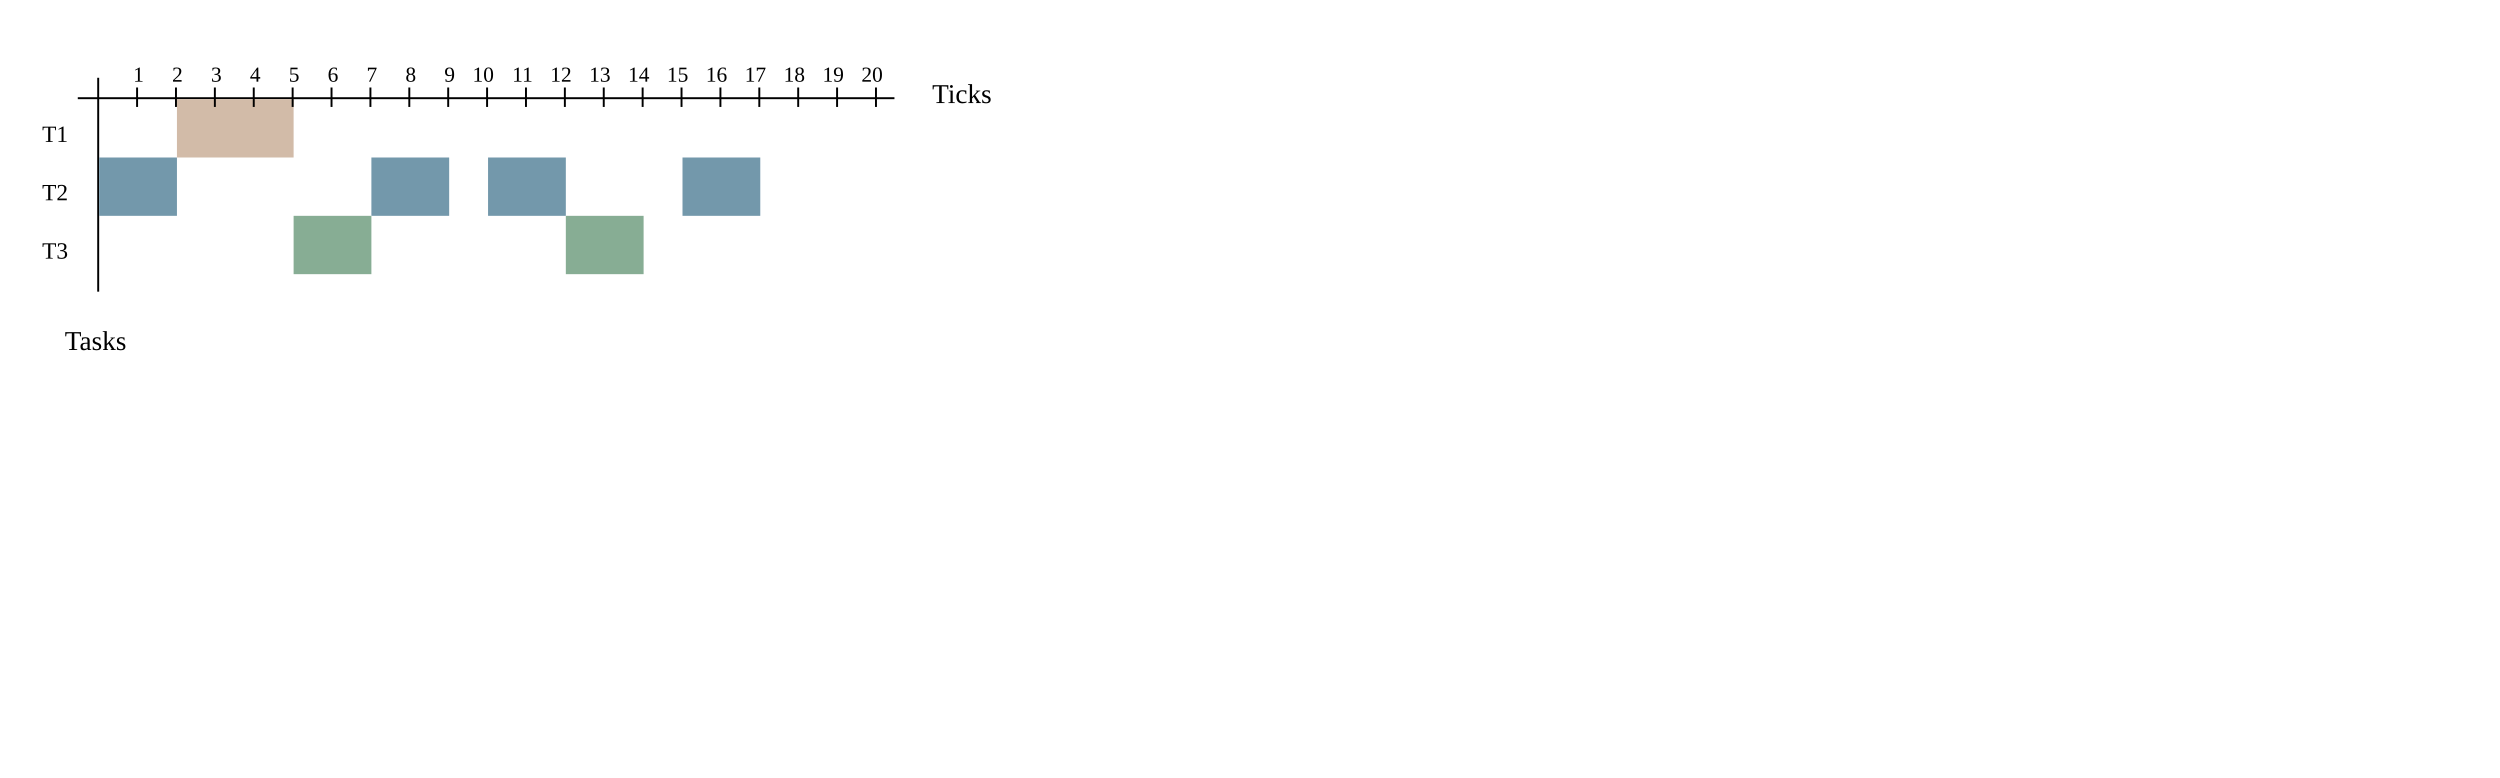
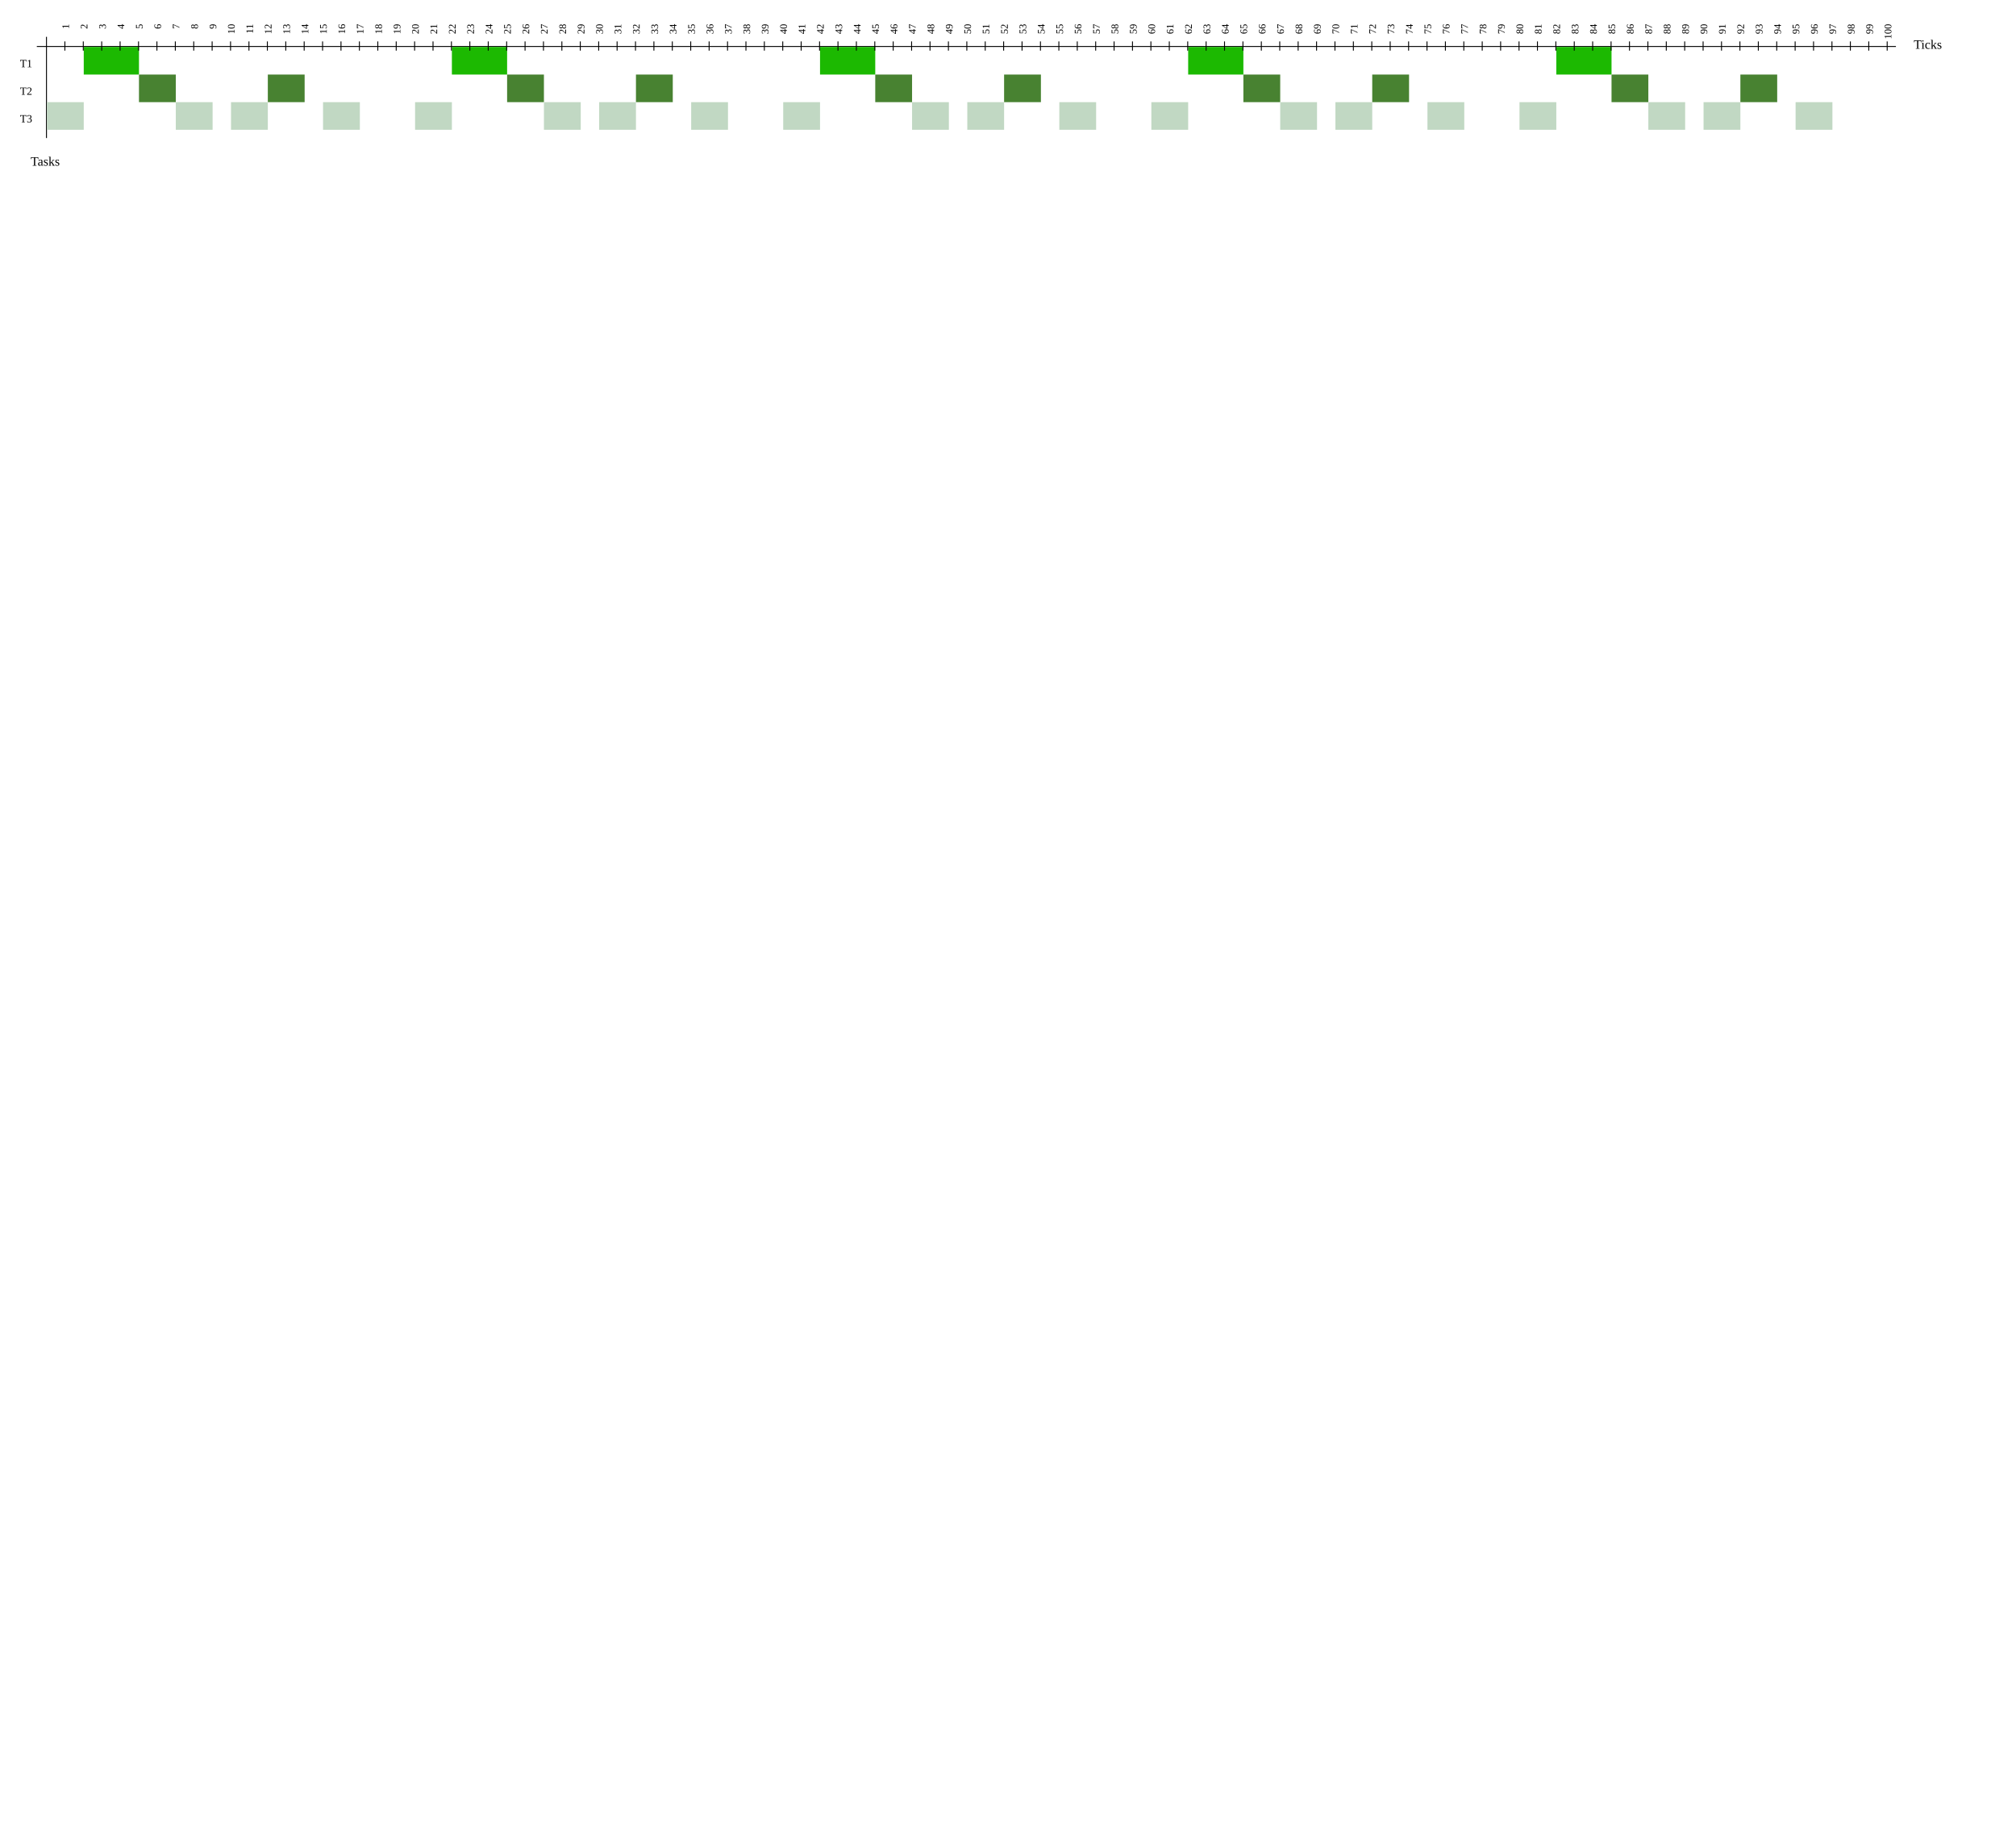
- <svg xmlns="http://www.w3.org/2000/svg" width="450" height="140" viewBox="-50 -50 90 400" preserveAspectRatio="xMinYMin meet">
+ <svg xmlns="http://www.w3.org/2000/svg" width="2300" height="2100" viewBox="-50 -50 90 2000" preserveAspectRatio="xMinYMin meet">
  <rect x="0" y="-10" width="1" height="110" fill="black" />
  <text x="15" y="130" font-size="14" text-anchor="end">Tasks</text>
-   <rect x="-10" y="0" width="420" height="1" fill="black" />
-   <text x="460" y="3" font-size="14" text-anchor="end">Ticks</text>
+   <rect x="-10" y="0" width="2020" height="1" fill="black" />
+   <text x="2060" y="3" font-size="14" text-anchor="end">Ticks</text>
  <text x="-15" y="23" font-size="12" text-anchor="end">T1</text>
  <text x="-15" y="53" font-size="12" text-anchor="end">T2</text>
  <text x="-15" y="83" font-size="12" text-anchor="end">T3</text>
-   <rect x="1" y="31" width="40" height="30" fill="#7398ab" />
-   <rect x="41" y="1" width="60" height="30" fill="#d2bba8" />
-   <rect x="101" y="61" width="40" height="30" fill="#87ad94" />
-   <rect x="141" y="31" width="40" height="30" fill="#7398ab" />
-   <rect x="201" y="31" width="40" height="30" fill="#7398ab" />
-   <rect x="241" y="61" width="40" height="30" fill="#87ad94" />
-   <rect x="301" y="31" width="40" height="30" fill="#7398ab" />
-   <text x="24" y="-8" font-size="11" text-anchor="end">1</text>
+   <rect x="1" y="61" width="40" height="30" fill="#c1d8c3" />
+   <rect x="41" y="1" width="60" height="30" fill="#1cb901" />
+   <rect x="101" y="31" width="40" height="30" fill="#488231" />
+   <rect x="141" y="61" width="40" height="30" fill="#c1d8c3" />
+   <rect x="201" y="61" width="40" height="30" fill="#c1d8c3" />
+   <rect x="241" y="31" width="40" height="30" fill="#488231" />
+   <rect x="301" y="61" width="40" height="30" fill="#c1d8c3" />
+   <rect x="401" y="61" width="40" height="30" fill="#c1d8c3" />
+   <rect x="441" y="1" width="60" height="30" fill="#1cb901" />
+   <rect x="501" y="31" width="40" height="30" fill="#488231" />
+   <rect x="541" y="61" width="40" height="30" fill="#c1d8c3" />
+   <rect x="601" y="61" width="40" height="30" fill="#c1d8c3" />
+   <rect x="641" y="31" width="40" height="30" fill="#488231" />
+   <rect x="701" y="61" width="40" height="30" fill="#c1d8c3" />
+   <rect x="801" y="61" width="40" height="30" fill="#c1d8c3" />
+   <rect x="841" y="1" width="60" height="30" fill="#1cb901" />
+   <rect x="901" y="31" width="40" height="30" fill="#488231" />
+   <rect x="941" y="61" width="40" height="30" fill="#c1d8c3" />
+   <rect x="1001" y="61" width="40" height="30" fill="#c1d8c3" />
+   <rect x="1041" y="31" width="40" height="30" fill="#488231" />
+   <rect x="1101" y="61" width="40" height="30" fill="#c1d8c3" />
+   <rect x="1201" y="61" width="40" height="30" fill="#c1d8c3" />
+   <rect x="1241" y="1" width="60" height="30" fill="#1cb901" />
+   <rect x="1301" y="31" width="40" height="30" fill="#488231" />
+   <rect x="1341" y="61" width="40" height="30" fill="#c1d8c3" />
+   <rect x="1401" y="61" width="40" height="30" fill="#c1d8c3" />
+   <rect x="1441" y="31" width="40" height="30" fill="#488231" />
+   <rect x="1501" y="61" width="40" height="30" fill="#c1d8c3" />
+   <rect x="1601" y="61" width="40" height="30" fill="#c1d8c3" />
+   <rect x="1641" y="1" width="60" height="30" fill="#1cb901" />
+   <rect x="1701" y="31" width="40" height="30" fill="#488231" />
+   <rect x="1741" y="61" width="40" height="30" fill="#c1d8c3" />
+   <rect x="1801" y="61" width="40" height="30" fill="#c1d8c3" />
+   <rect x="1841" y="31" width="40" height="30" fill="#488231" />
+   <rect x="1901" y="61" width="40" height="30" fill="#c1d8c3" />
+   <text x="24" y="-15" font-size="11" transform="rotate(-90,20,-20 )" text-anchor="end">1</text>
  <rect x="20" y="-5" width="1" height="10" fill="black" />
-   <text x="44" y="-8" font-size="11" text-anchor="end">2</text>
+   <text x="44" y="-15" font-size="11" transform="rotate(-90,40,-20 )" text-anchor="end">2</text>
  <rect x="40" y="-5" width="1" height="10" fill="black" />
-   <text x="64" y="-8" font-size="11" text-anchor="end">3</text>
+   <text x="64" y="-15" font-size="11" transform="rotate(-90,60,-20 )" text-anchor="end">3</text>
  <rect x="60" y="-5" width="1" height="10" fill="black" />
-   <text x="84" y="-8" font-size="11" text-anchor="end">4</text>
+   <text x="84" y="-15" font-size="11" transform="rotate(-90,80,-20 )" text-anchor="end">4</text>
  <rect x="80" y="-5" width="1" height="10" fill="black" />
-   <text x="104" y="-8" font-size="11" text-anchor="end">5</text>
+   <text x="104" y="-15" font-size="11" transform="rotate(-90,100,-20 )" text-anchor="end">5</text>
  <rect x="100" y="-5" width="1" height="10" fill="black" />
-   <text x="124" y="-8" font-size="11" text-anchor="end">6</text>
+   <text x="124" y="-15" font-size="11" transform="rotate(-90,120,-20 )" text-anchor="end">6</text>
  <rect x="120" y="-5" width="1" height="10" fill="black" />
-   <text x="144" y="-8" font-size="11" text-anchor="end">7</text>
+   <text x="144" y="-15" font-size="11" transform="rotate(-90,140,-20 )" text-anchor="end">7</text>
  <rect x="140" y="-5" width="1" height="10" fill="black" />
-   <text x="164" y="-8" font-size="11" text-anchor="end">8</text>
+   <text x="164" y="-15" font-size="11" transform="rotate(-90,160,-20 )" text-anchor="end">8</text>
  <rect x="160" y="-5" width="1" height="10" fill="black" />
-   <text x="184" y="-8" font-size="11" text-anchor="end">9</text>
+   <text x="184" y="-15" font-size="11" transform="rotate(-90,180,-20 )" text-anchor="end">9</text>
  <rect x="180" y="-5" width="1" height="10" fill="black" />
-   <text x="204" y="-8" font-size="11" text-anchor="end">10</text>
+   <text x="204" y="-15" font-size="11" transform="rotate(-90,200,-20 )" text-anchor="end">10</text>
  <rect x="200" y="-5" width="1" height="10" fill="black" />
-   <text x="224" y="-8" font-size="11" text-anchor="end">11</text>
+   <text x="224" y="-15" font-size="11" transform="rotate(-90,220,-20 )" text-anchor="end">11</text>
  <rect x="220" y="-5" width="1" height="10" fill="black" />
-   <text x="244" y="-8" font-size="11" text-anchor="end">12</text>
+   <text x="244" y="-15" font-size="11" transform="rotate(-90,240,-20 )" text-anchor="end">12</text>
  <rect x="240" y="-5" width="1" height="10" fill="black" />
-   <text x="264" y="-8" font-size="11" text-anchor="end">13</text>
+   <text x="264" y="-15" font-size="11" transform="rotate(-90,260,-20 )" text-anchor="end">13</text>
  <rect x="260" y="-5" width="1" height="10" fill="black" />
-   <text x="284" y="-8" font-size="11" text-anchor="end">14</text>
+   <text x="284" y="-15" font-size="11" transform="rotate(-90,280,-20 )" text-anchor="end">14</text>
  <rect x="280" y="-5" width="1" height="10" fill="black" />
-   <text x="304" y="-8" font-size="11" text-anchor="end">15</text>
+   <text x="304" y="-15" font-size="11" transform="rotate(-90,300,-20 )" text-anchor="end">15</text>
  <rect x="300" y="-5" width="1" height="10" fill="black" />
-   <text x="324" y="-8" font-size="11" text-anchor="end">16</text>
+   <text x="324" y="-15" font-size="11" transform="rotate(-90,320,-20 )" text-anchor="end">16</text>
  <rect x="320" y="-5" width="1" height="10" fill="black" />
-   <text x="344" y="-8" font-size="11" text-anchor="end">17</text>
+   <text x="344" y="-15" font-size="11" transform="rotate(-90,340,-20 )" text-anchor="end">17</text>
  <rect x="340" y="-5" width="1" height="10" fill="black" />
-   <text x="364" y="-8" font-size="11" text-anchor="end">18</text>
+   <text x="364" y="-15" font-size="11" transform="rotate(-90,360,-20 )" text-anchor="end">18</text>
  <rect x="360" y="-5" width="1" height="10" fill="black" />
-   <text x="384" y="-8" font-size="11" text-anchor="end">19</text>
+   <text x="384" y="-15" font-size="11" transform="rotate(-90,380,-20 )" text-anchor="end">19</text>
  <rect x="380" y="-5" width="1" height="10" fill="black" />
-   <text x="404" y="-8" font-size="11" text-anchor="end">20</text>
+   <text x="404" y="-15" font-size="11" transform="rotate(-90,400,-20 )" text-anchor="end">20</text>
  <rect x="400" y="-5" width="1" height="10" fill="black" />
+   <text x="424" y="-15" font-size="11" transform="rotate(-90,420,-20 )" text-anchor="end">21</text>
+   <rect x="420" y="-5" width="1" height="10" fill="black" />
+   <text x="444" y="-15" font-size="11" transform="rotate(-90,440,-20 )" text-anchor="end">22</text>
+   <rect x="440" y="-5" width="1" height="10" fill="black" />
+   <text x="464" y="-15" font-size="11" transform="rotate(-90,460,-20 )" text-anchor="end">23</text>
+   <rect x="460" y="-5" width="1" height="10" fill="black" />
+   <text x="484" y="-15" font-size="11" transform="rotate(-90,480,-20 )" text-anchor="end">24</text>
+   <rect x="480" y="-5" width="1" height="10" fill="black" />
+   <text x="504" y="-15" font-size="11" transform="rotate(-90,500,-20 )" text-anchor="end">25</text>
+   <rect x="500" y="-5" width="1" height="10" fill="black" />
+   <text x="524" y="-15" font-size="11" transform="rotate(-90,520,-20 )" text-anchor="end">26</text>
+   <rect x="520" y="-5" width="1" height="10" fill="black" />
+   <text x="544" y="-15" font-size="11" transform="rotate(-90,540,-20 )" text-anchor="end">27</text>
+   <rect x="540" y="-5" width="1" height="10" fill="black" />
+   <text x="564" y="-15" font-size="11" transform="rotate(-90,560,-20 )" text-anchor="end">28</text>
+   <rect x="560" y="-5" width="1" height="10" fill="black" />
+   <text x="584" y="-15" font-size="11" transform="rotate(-90,580,-20 )" text-anchor="end">29</text>
+   <rect x="580" y="-5" width="1" height="10" fill="black" />
+   <text x="604" y="-15" font-size="11" transform="rotate(-90,600,-20 )" text-anchor="end">30</text>
+   <rect x="600" y="-5" width="1" height="10" fill="black" />
+   <text x="624" y="-15" font-size="11" transform="rotate(-90,620,-20 )" text-anchor="end">31</text>
+   <rect x="620" y="-5" width="1" height="10" fill="black" />
+   <text x="644" y="-15" font-size="11" transform="rotate(-90,640,-20 )" text-anchor="end">32</text>
+   <rect x="640" y="-5" width="1" height="10" fill="black" />
+   <text x="664" y="-15" font-size="11" transform="rotate(-90,660,-20 )" text-anchor="end">33</text>
+   <rect x="660" y="-5" width="1" height="10" fill="black" />
+   <text x="684" y="-15" font-size="11" transform="rotate(-90,680,-20 )" text-anchor="end">34</text>
+   <rect x="680" y="-5" width="1" height="10" fill="black" />
+   <text x="704" y="-15" font-size="11" transform="rotate(-90,700,-20 )" text-anchor="end">35</text>
+   <rect x="700" y="-5" width="1" height="10" fill="black" />
+   <text x="724" y="-15" font-size="11" transform="rotate(-90,720,-20 )" text-anchor="end">36</text>
+   <rect x="720" y="-5" width="1" height="10" fill="black" />
+   <text x="744" y="-15" font-size="11" transform="rotate(-90,740,-20 )" text-anchor="end">37</text>
+   <rect x="740" y="-5" width="1" height="10" fill="black" />
+   <text x="764" y="-15" font-size="11" transform="rotate(-90,760,-20 )" text-anchor="end">38</text>
+   <rect x="760" y="-5" width="1" height="10" fill="black" />
+   <text x="784" y="-15" font-size="11" transform="rotate(-90,780,-20 )" text-anchor="end">39</text>
+   <rect x="780" y="-5" width="1" height="10" fill="black" />
+   <text x="804" y="-15" font-size="11" transform="rotate(-90,800,-20 )" text-anchor="end">40</text>
+   <rect x="800" y="-5" width="1" height="10" fill="black" />
+   <text x="824" y="-15" font-size="11" transform="rotate(-90,820,-20 )" text-anchor="end">41</text>
+   <rect x="820" y="-5" width="1" height="10" fill="black" />
+   <text x="844" y="-15" font-size="11" transform="rotate(-90,840,-20 )" text-anchor="end">42</text>
+   <rect x="840" y="-5" width="1" height="10" fill="black" />
+   <text x="864" y="-15" font-size="11" transform="rotate(-90,860,-20 )" text-anchor="end">43</text>
+   <rect x="860" y="-5" width="1" height="10" fill="black" />
+   <text x="884" y="-15" font-size="11" transform="rotate(-90,880,-20 )" text-anchor="end">44</text>
+   <rect x="880" y="-5" width="1" height="10" fill="black" />
+   <text x="904" y="-15" font-size="11" transform="rotate(-90,900,-20 )" text-anchor="end">45</text>
+   <rect x="900" y="-5" width="1" height="10" fill="black" />
+   <text x="924" y="-15" font-size="11" transform="rotate(-90,920,-20 )" text-anchor="end">46</text>
+   <rect x="920" y="-5" width="1" height="10" fill="black" />
+   <text x="944" y="-15" font-size="11" transform="rotate(-90,940,-20 )" text-anchor="end">47</text>
+   <rect x="940" y="-5" width="1" height="10" fill="black" />
+   <text x="964" y="-15" font-size="11" transform="rotate(-90,960,-20 )" text-anchor="end">48</text>
+   <rect x="960" y="-5" width="1" height="10" fill="black" />
+   <text x="984" y="-15" font-size="11" transform="rotate(-90,980,-20 )" text-anchor="end">49</text>
+   <rect x="980" y="-5" width="1" height="10" fill="black" />
+   <text x="1004" y="-15" font-size="11" transform="rotate(-90,1000,-20 )" text-anchor="end">50</text>
+   <rect x="1000" y="-5" width="1" height="10" fill="black" />
+   <text x="1024" y="-15" font-size="11" transform="rotate(-90,1020,-20 )" text-anchor="end">51</text>
+   <rect x="1020" y="-5" width="1" height="10" fill="black" />
+   <text x="1044" y="-15" font-size="11" transform="rotate(-90,1040,-20 )" text-anchor="end">52</text>
+   <rect x="1040" y="-5" width="1" height="10" fill="black" />
+   <text x="1064" y="-15" font-size="11" transform="rotate(-90,1060,-20 )" text-anchor="end">53</text>
+   <rect x="1060" y="-5" width="1" height="10" fill="black" />
+   <text x="1084" y="-15" font-size="11" transform="rotate(-90,1080,-20 )" text-anchor="end">54</text>
+   <rect x="1080" y="-5" width="1" height="10" fill="black" />
+   <text x="1104" y="-15" font-size="11" transform="rotate(-90,1100,-20 )" text-anchor="end">55</text>
+   <rect x="1100" y="-5" width="1" height="10" fill="black" />
+   <text x="1124" y="-15" font-size="11" transform="rotate(-90,1120,-20 )" text-anchor="end">56</text>
+   <rect x="1120" y="-5" width="1" height="10" fill="black" />
+   <text x="1144" y="-15" font-size="11" transform="rotate(-90,1140,-20 )" text-anchor="end">57</text>
+   <rect x="1140" y="-5" width="1" height="10" fill="black" />
+   <text x="1164" y="-15" font-size="11" transform="rotate(-90,1160,-20 )" text-anchor="end">58</text>
+   <rect x="1160" y="-5" width="1" height="10" fill="black" />
+   <text x="1184" y="-15" font-size="11" transform="rotate(-90,1180,-20 )" text-anchor="end">59</text>
+   <rect x="1180" y="-5" width="1" height="10" fill="black" />
+   <text x="1204" y="-15" font-size="11" transform="rotate(-90,1200,-20 )" text-anchor="end">60</text>
+   <rect x="1200" y="-5" width="1" height="10" fill="black" />
+   <text x="1224" y="-15" font-size="11" transform="rotate(-90,1220,-20 )" text-anchor="end">61</text>
+   <rect x="1220" y="-5" width="1" height="10" fill="black" />
+   <text x="1244" y="-15" font-size="11" transform="rotate(-90,1240,-20 )" text-anchor="end">62</text>
+   <rect x="1240" y="-5" width="1" height="10" fill="black" />
+   <text x="1264" y="-15" font-size="11" transform="rotate(-90,1260,-20 )" text-anchor="end">63</text>
+   <rect x="1260" y="-5" width="1" height="10" fill="black" />
+   <text x="1284" y="-15" font-size="11" transform="rotate(-90,1280,-20 )" text-anchor="end">64</text>
+   <rect x="1280" y="-5" width="1" height="10" fill="black" />
+   <text x="1304" y="-15" font-size="11" transform="rotate(-90,1300,-20 )" text-anchor="end">65</text>
+   <rect x="1300" y="-5" width="1" height="10" fill="black" />
+   <text x="1324" y="-15" font-size="11" transform="rotate(-90,1320,-20 )" text-anchor="end">66</text>
+   <rect x="1320" y="-5" width="1" height="10" fill="black" />
+   <text x="1344" y="-15" font-size="11" transform="rotate(-90,1340,-20 )" text-anchor="end">67</text>
+   <rect x="1340" y="-5" width="1" height="10" fill="black" />
+   <text x="1364" y="-15" font-size="11" transform="rotate(-90,1360,-20 )" text-anchor="end">68</text>
+   <rect x="1360" y="-5" width="1" height="10" fill="black" />
+   <text x="1384" y="-15" font-size="11" transform="rotate(-90,1380,-20 )" text-anchor="end">69</text>
+   <rect x="1380" y="-5" width="1" height="10" fill="black" />
+   <text x="1404" y="-15" font-size="11" transform="rotate(-90,1400,-20 )" text-anchor="end">70</text>
+   <rect x="1400" y="-5" width="1" height="10" fill="black" />
+   <text x="1424" y="-15" font-size="11" transform="rotate(-90,1420,-20 )" text-anchor="end">71</text>
+   <rect x="1420" y="-5" width="1" height="10" fill="black" />
+   <text x="1444" y="-15" font-size="11" transform="rotate(-90,1440,-20 )" text-anchor="end">72</text>
+   <rect x="1440" y="-5" width="1" height="10" fill="black" />
+   <text x="1464" y="-15" font-size="11" transform="rotate(-90,1460,-20 )" text-anchor="end">73</text>
+   <rect x="1460" y="-5" width="1" height="10" fill="black" />
+   <text x="1484" y="-15" font-size="11" transform="rotate(-90,1480,-20 )" text-anchor="end">74</text>
+   <rect x="1480" y="-5" width="1" height="10" fill="black" />
+   <text x="1504" y="-15" font-size="11" transform="rotate(-90,1500,-20 )" text-anchor="end">75</text>
+   <rect x="1500" y="-5" width="1" height="10" fill="black" />
+   <text x="1524" y="-15" font-size="11" transform="rotate(-90,1520,-20 )" text-anchor="end">76</text>
+   <rect x="1520" y="-5" width="1" height="10" fill="black" />
+   <text x="1544" y="-15" font-size="11" transform="rotate(-90,1540,-20 )" text-anchor="end">77</text>
+   <rect x="1540" y="-5" width="1" height="10" fill="black" />
+   <text x="1564" y="-15" font-size="11" transform="rotate(-90,1560,-20 )" text-anchor="end">78</text>
+   <rect x="1560" y="-5" width="1" height="10" fill="black" />
+   <text x="1584" y="-15" font-size="11" transform="rotate(-90,1580,-20 )" text-anchor="end">79</text>
+   <rect x="1580" y="-5" width="1" height="10" fill="black" />
+   <text x="1604" y="-15" font-size="11" transform="rotate(-90,1600,-20 )" text-anchor="end">80</text>
+   <rect x="1600" y="-5" width="1" height="10" fill="black" />
+   <text x="1624" y="-15" font-size="11" transform="rotate(-90,1620,-20 )" text-anchor="end">81</text>
+   <rect x="1620" y="-5" width="1" height="10" fill="black" />
+   <text x="1644" y="-15" font-size="11" transform="rotate(-90,1640,-20 )" text-anchor="end">82</text>
+   <rect x="1640" y="-5" width="1" height="10" fill="black" />
+   <text x="1664" y="-15" font-size="11" transform="rotate(-90,1660,-20 )" text-anchor="end">83</text>
+   <rect x="1660" y="-5" width="1" height="10" fill="black" />
+   <text x="1684" y="-15" font-size="11" transform="rotate(-90,1680,-20 )" text-anchor="end">84</text>
+   <rect x="1680" y="-5" width="1" height="10" fill="black" />
+   <text x="1704" y="-15" font-size="11" transform="rotate(-90,1700,-20 )" text-anchor="end">85</text>
+   <rect x="1700" y="-5" width="1" height="10" fill="black" />
+   <text x="1724" y="-15" font-size="11" transform="rotate(-90,1720,-20 )" text-anchor="end">86</text>
+   <rect x="1720" y="-5" width="1" height="10" fill="black" />
+   <text x="1744" y="-15" font-size="11" transform="rotate(-90,1740,-20 )" text-anchor="end">87</text>
+   <rect x="1740" y="-5" width="1" height="10" fill="black" />
+   <text x="1764" y="-15" font-size="11" transform="rotate(-90,1760,-20 )" text-anchor="end">88</text>
+   <rect x="1760" y="-5" width="1" height="10" fill="black" />
+   <text x="1784" y="-15" font-size="11" transform="rotate(-90,1780,-20 )" text-anchor="end">89</text>
+   <rect x="1780" y="-5" width="1" height="10" fill="black" />
+   <text x="1804" y="-15" font-size="11" transform="rotate(-90,1800,-20 )" text-anchor="end">90</text>
+   <rect x="1800" y="-5" width="1" height="10" fill="black" />
+   <text x="1824" y="-15" font-size="11" transform="rotate(-90,1820,-20 )" text-anchor="end">91</text>
+   <rect x="1820" y="-5" width="1" height="10" fill="black" />
+   <text x="1844" y="-15" font-size="11" transform="rotate(-90,1840,-20 )" text-anchor="end">92</text>
+   <rect x="1840" y="-5" width="1" height="10" fill="black" />
+   <text x="1864" y="-15" font-size="11" transform="rotate(-90,1860,-20 )" text-anchor="end">93</text>
+   <rect x="1860" y="-5" width="1" height="10" fill="black" />
+   <text x="1884" y="-15" font-size="11" transform="rotate(-90,1880,-20 )" text-anchor="end">94</text>
+   <rect x="1880" y="-5" width="1" height="10" fill="black" />
+   <text x="1904" y="-15" font-size="11" transform="rotate(-90,1900,-20 )" text-anchor="end">95</text>
+   <rect x="1900" y="-5" width="1" height="10" fill="black" />
+   <text x="1924" y="-15" font-size="11" transform="rotate(-90,1920,-20 )" text-anchor="end">96</text>
+   <rect x="1920" y="-5" width="1" height="10" fill="black" />
+   <text x="1944" y="-15" font-size="11" transform="rotate(-90,1940,-20 )" text-anchor="end">97</text>
+   <rect x="1940" y="-5" width="1" height="10" fill="black" />
+   <text x="1964" y="-15" font-size="11" transform="rotate(-90,1960,-20 )" text-anchor="end">98</text>
+   <rect x="1960" y="-5" width="1" height="10" fill="black" />
+   <text x="1984" y="-15" font-size="11" transform="rotate(-90,1980,-20 )" text-anchor="end">99</text>
+   <rect x="1980" y="-5" width="1" height="10" fill="black" />
+   <text x="2004" y="-15" font-size="11" transform="rotate(-90,2000,-20 )" text-anchor="end">100</text>
+   <rect x="2000" y="-5" width="1" height="10" fill="black" />
</svg>
